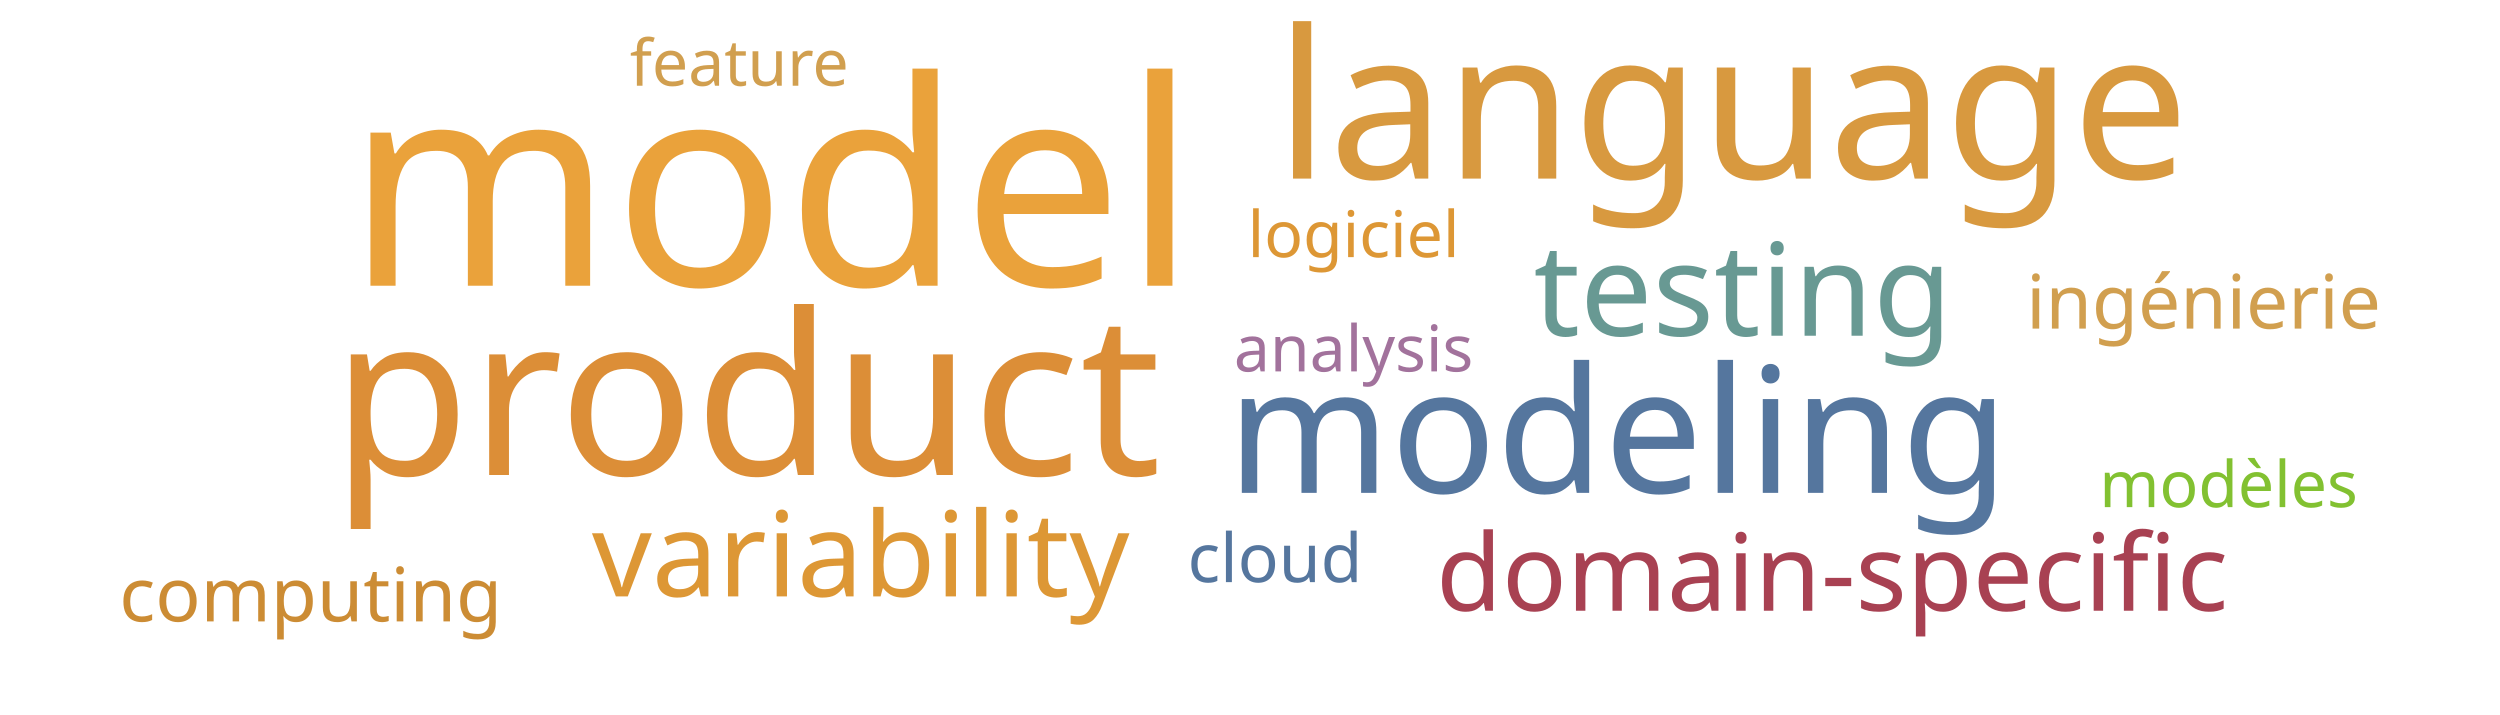
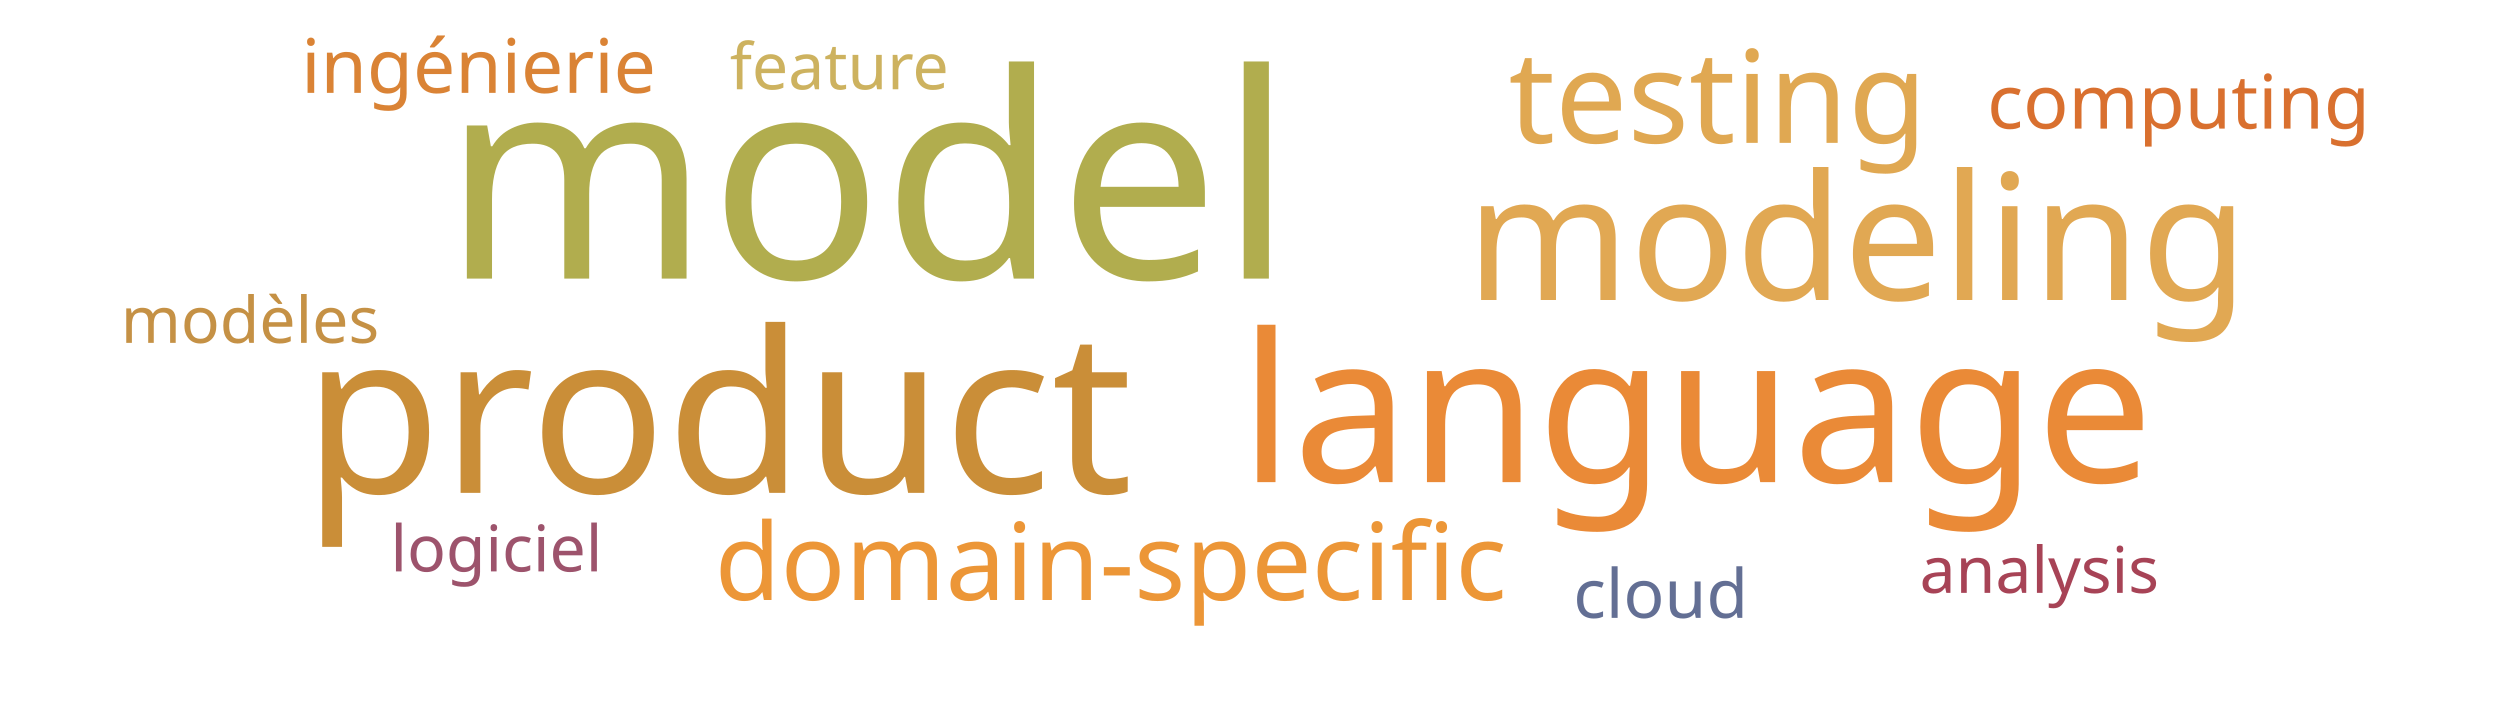
<svg xmlns="http://www.w3.org/2000/svg" width="700" height="200">
  <g transform="translate(350, 100)">
-     <text text-anchor="middle" style="font-family: Impact; font-size: 80px; fill: #eaa23b" transform="translate(-134,-20)rotate(0)">model</text>
-     <text text-anchor="middle" style="font-family: Impact; font-size: 63px; fill: #dc8e37" transform="translate(-141,33)rotate(0)">product</text>
-     <text text-anchor="middle" style="font-family: Impact; font-size: 58px; fill: #d8993f" transform="translate(135,-50)rotate(0)">language</text>
-     <text text-anchor="middle" style="font-family: Impact; font-size: 49px; fill: #55769e" transform="translate(103,38)rotate(0)">modeling</text>
-     <text text-anchor="middle" style="font-family: Impact; font-size: 36px; fill: #689993" transform="translate(138,-6)rotate(0)">testing</text>
-     <text text-anchor="middle" style="font-family: Impact; font-size: 33px; fill: #dd9735" transform="translate(-109,67)rotate(0)">variability</text>
-     <text text-anchor="middle" style="font-family: Impact; font-size: 30px; fill: #a84152" transform="translate(163,71)rotate(0)">domain-specific</text>
-     <text text-anchor="middle" style="font-family: Impact; font-size: 21px; fill: #d19f4f" transform="translate(267,-8)rotate(0)">ingénierie</text>
-     <text text-anchor="middle" style="font-family: Impact; font-size: 21px; fill: #cc8c34" transform="translate(-263,74)rotate(0)">computing</text>
-     <text text-anchor="middle" style="font-family: Impact; font-size: 19px; fill: #55769e" transform="translate(7,63)rotate(0)">cloud</text>
-     <text text-anchor="middle" style="font-family: Impact; font-size: 18px; fill: #d19f4f" transform="translate(-143,-76)rotate(0)">feature</text>
-     <text text-anchor="middle" style="font-family: Impact; font-size: 18px; fill: #a2729c" transform="translate(29,4)rotate(0)">analysis</text>
-     <text text-anchor="middle" style="font-family: Impact; font-size: 18px; fill: #82c131" transform="translate(274,42)rotate(0)">modèles</text>
-     <text text-anchor="middle" style="font-family: Impact; font-size: 18px; fill: #dd9735" transform="translate(29,-28)rotate(0)">logiciel</text>
+     <text text-anchor="middle" style="font-family: Impact; font-size: 80px; fill: #b1ad4e" transform="translate(-107,-22)rotate(0)">model</text>
+     <text text-anchor="middle" style="font-family: Impact; font-size: 63px; fill: #ca8e38" transform="translate(-149,38)rotate(0)">product</text>
+     <text text-anchor="middle" style="font-family: Impact; font-size: 58px; fill: #ea8a37" transform="translate(125,35)rotate(0)">language</text>
+     <text text-anchor="middle" style="font-family: Impact; font-size: 49px; fill: #e1a853" transform="translate(170,-16)rotate(0)">modeling</text>
+     <text text-anchor="middle" style="font-family: Impact; font-size: 36px; fill: #e0a852" transform="translate(131,-60)rotate(0)">testing</text>
+     <text text-anchor="middle" style="font-family: Impact; font-size: 30px; fill: #ec9637" transform="translate(-39,68)rotate(0)">domain-specific</text>
+     <text text-anchor="middle" style="font-family: Impact; font-size: 21px; fill: #da8335" transform="translate(-216,-74)rotate(0)">ingénierie</text>
+     <text text-anchor="middle" style="font-family: Impact; font-size: 21px; fill: #d9702f" transform="translate(260,-64)rotate(0)">computing</text>
+     <text text-anchor="middle" style="font-family: Impact; font-size: 19px; fill: #636f94" transform="translate(115,73)rotate(0)">cloud</text>
+     <text text-anchor="middle" style="font-family: Impact; font-size: 18px; fill: #cdb25f" transform="translate(-115,-75)rotate(0)">feature</text>
+     <text text-anchor="middle" style="font-family: Impact; font-size: 18px; fill: #a74356" transform="translate(221,66)rotate(0)">analysis</text>
+     <text text-anchor="middle" style="font-family: Impact; font-size: 18px; fill: #c59145" transform="translate(-280,-4)rotate(0)">modèles</text>
+     <text text-anchor="middle" style="font-family: Impact; font-size: 18px; fill: #9d536c" transform="translate(-211,60)rotate(0)">logiciel</text>
  </g>
</svg>
